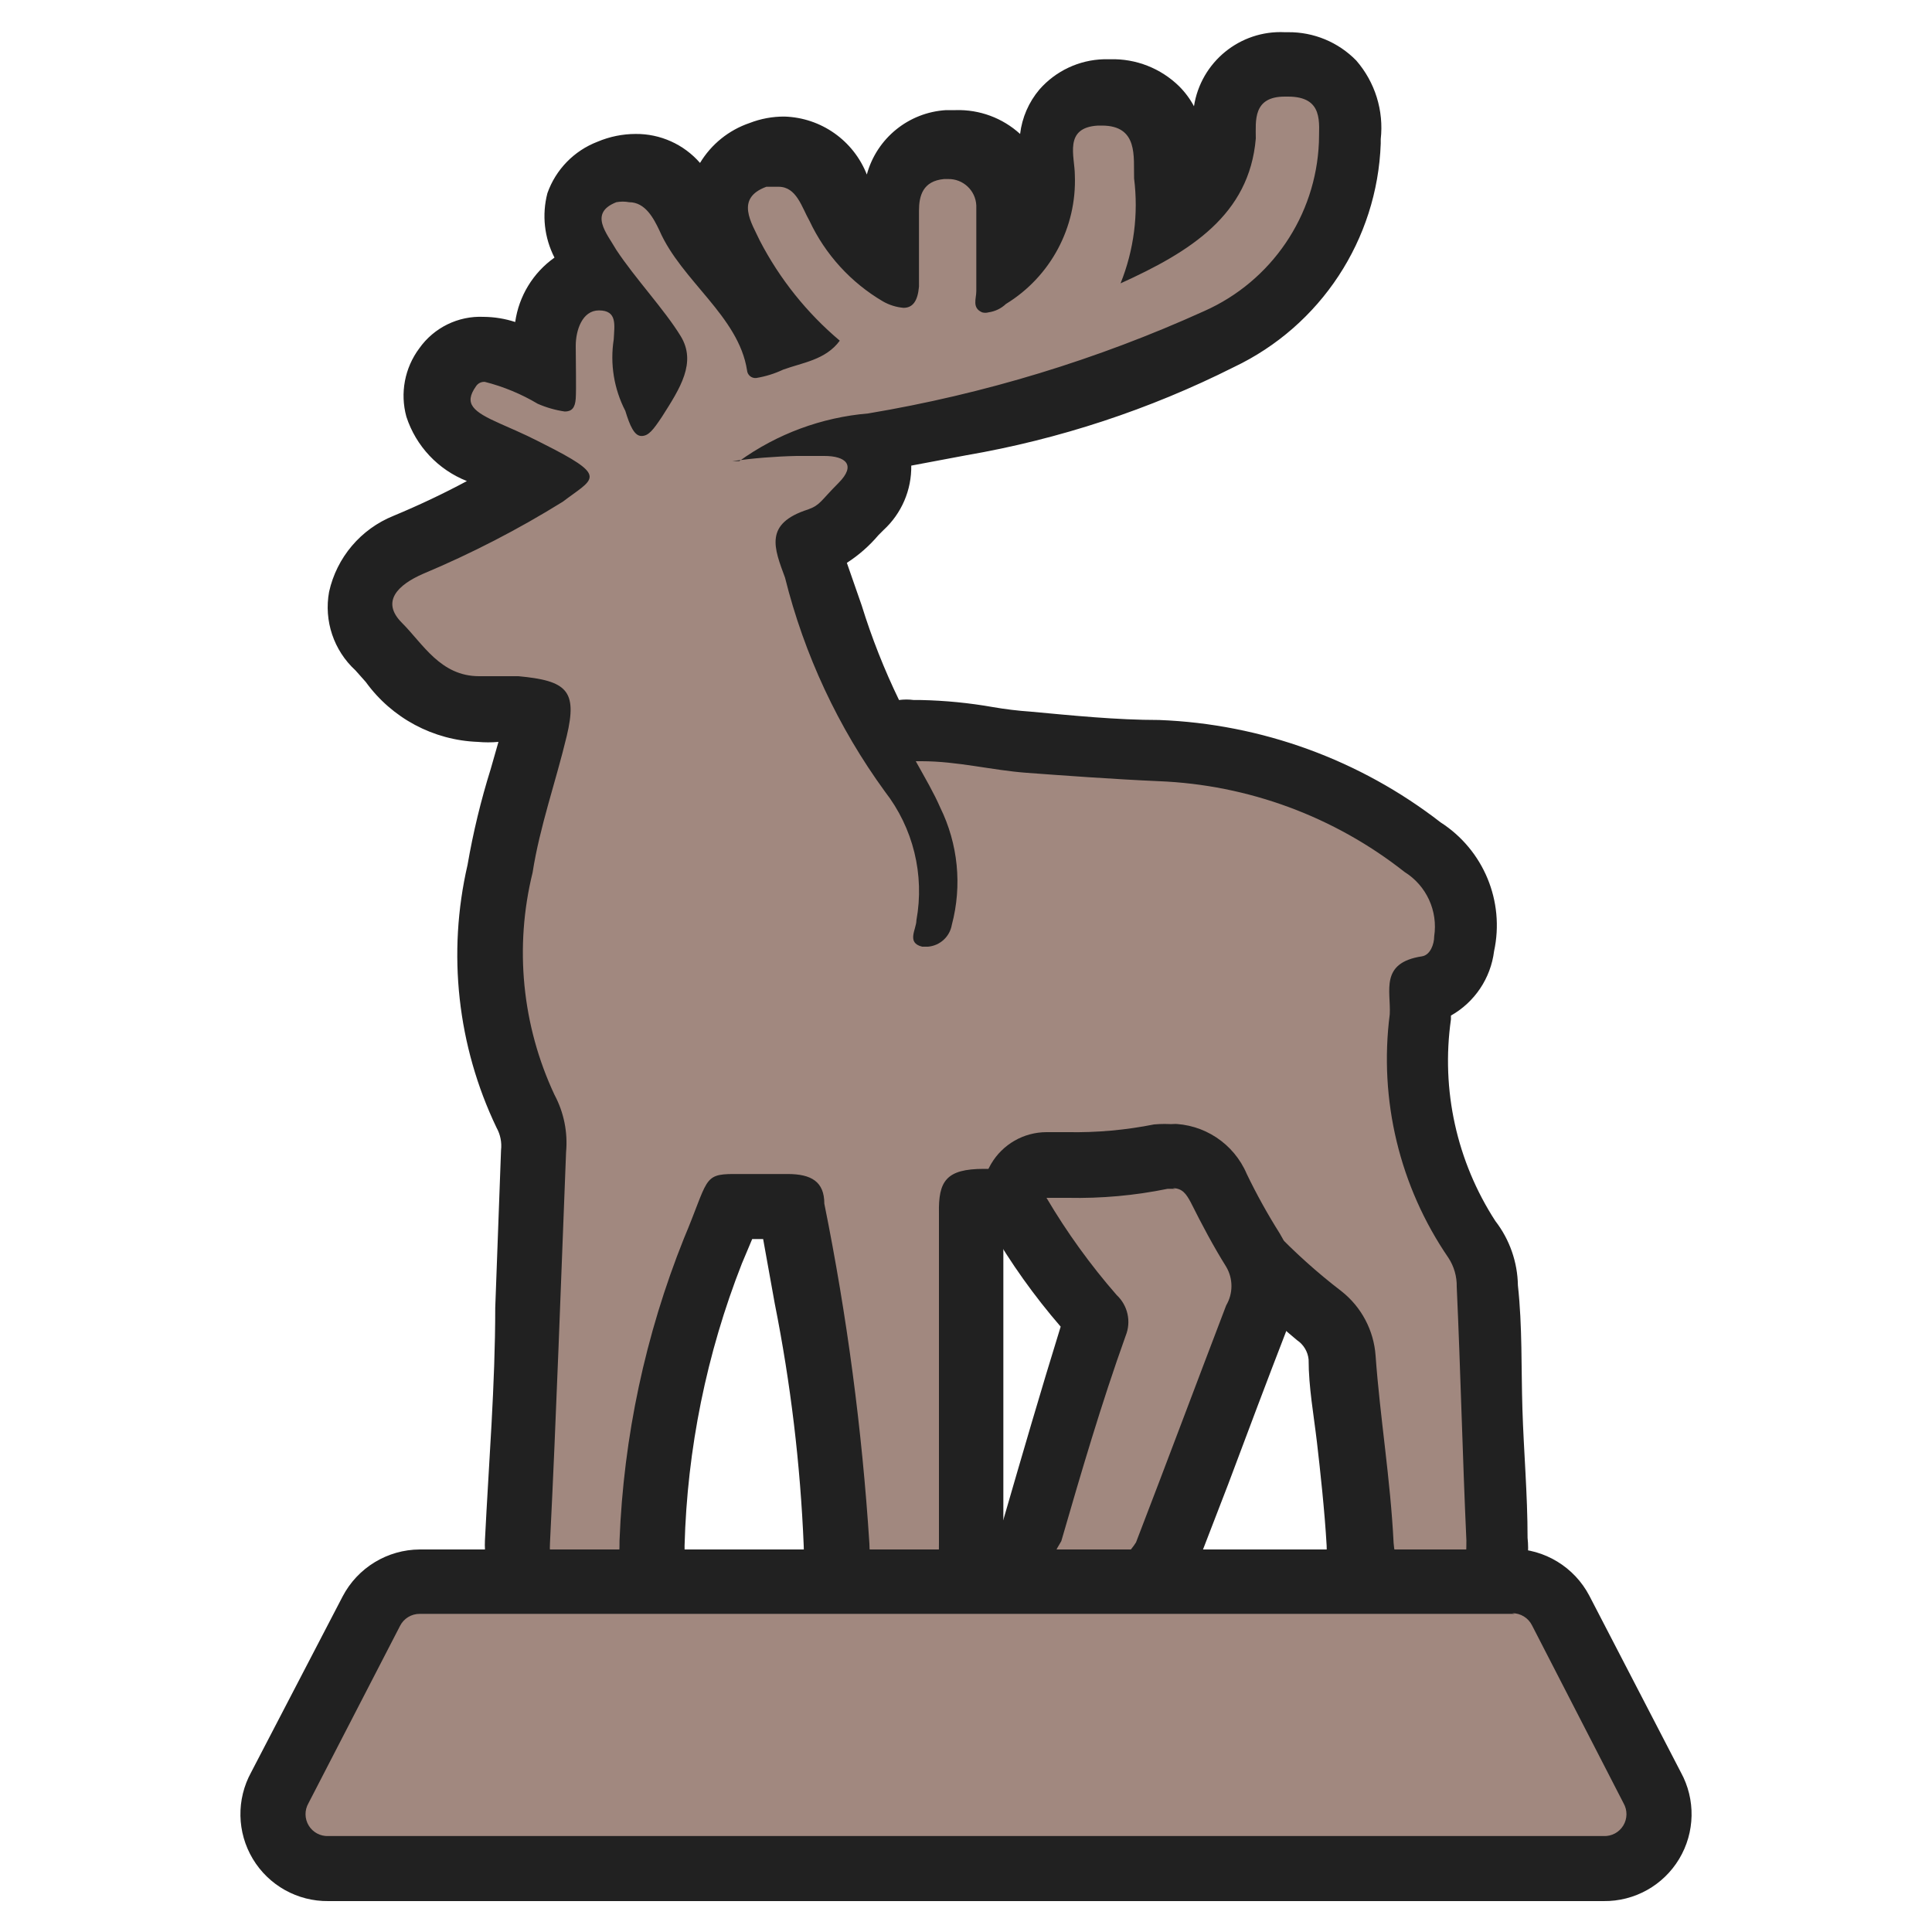
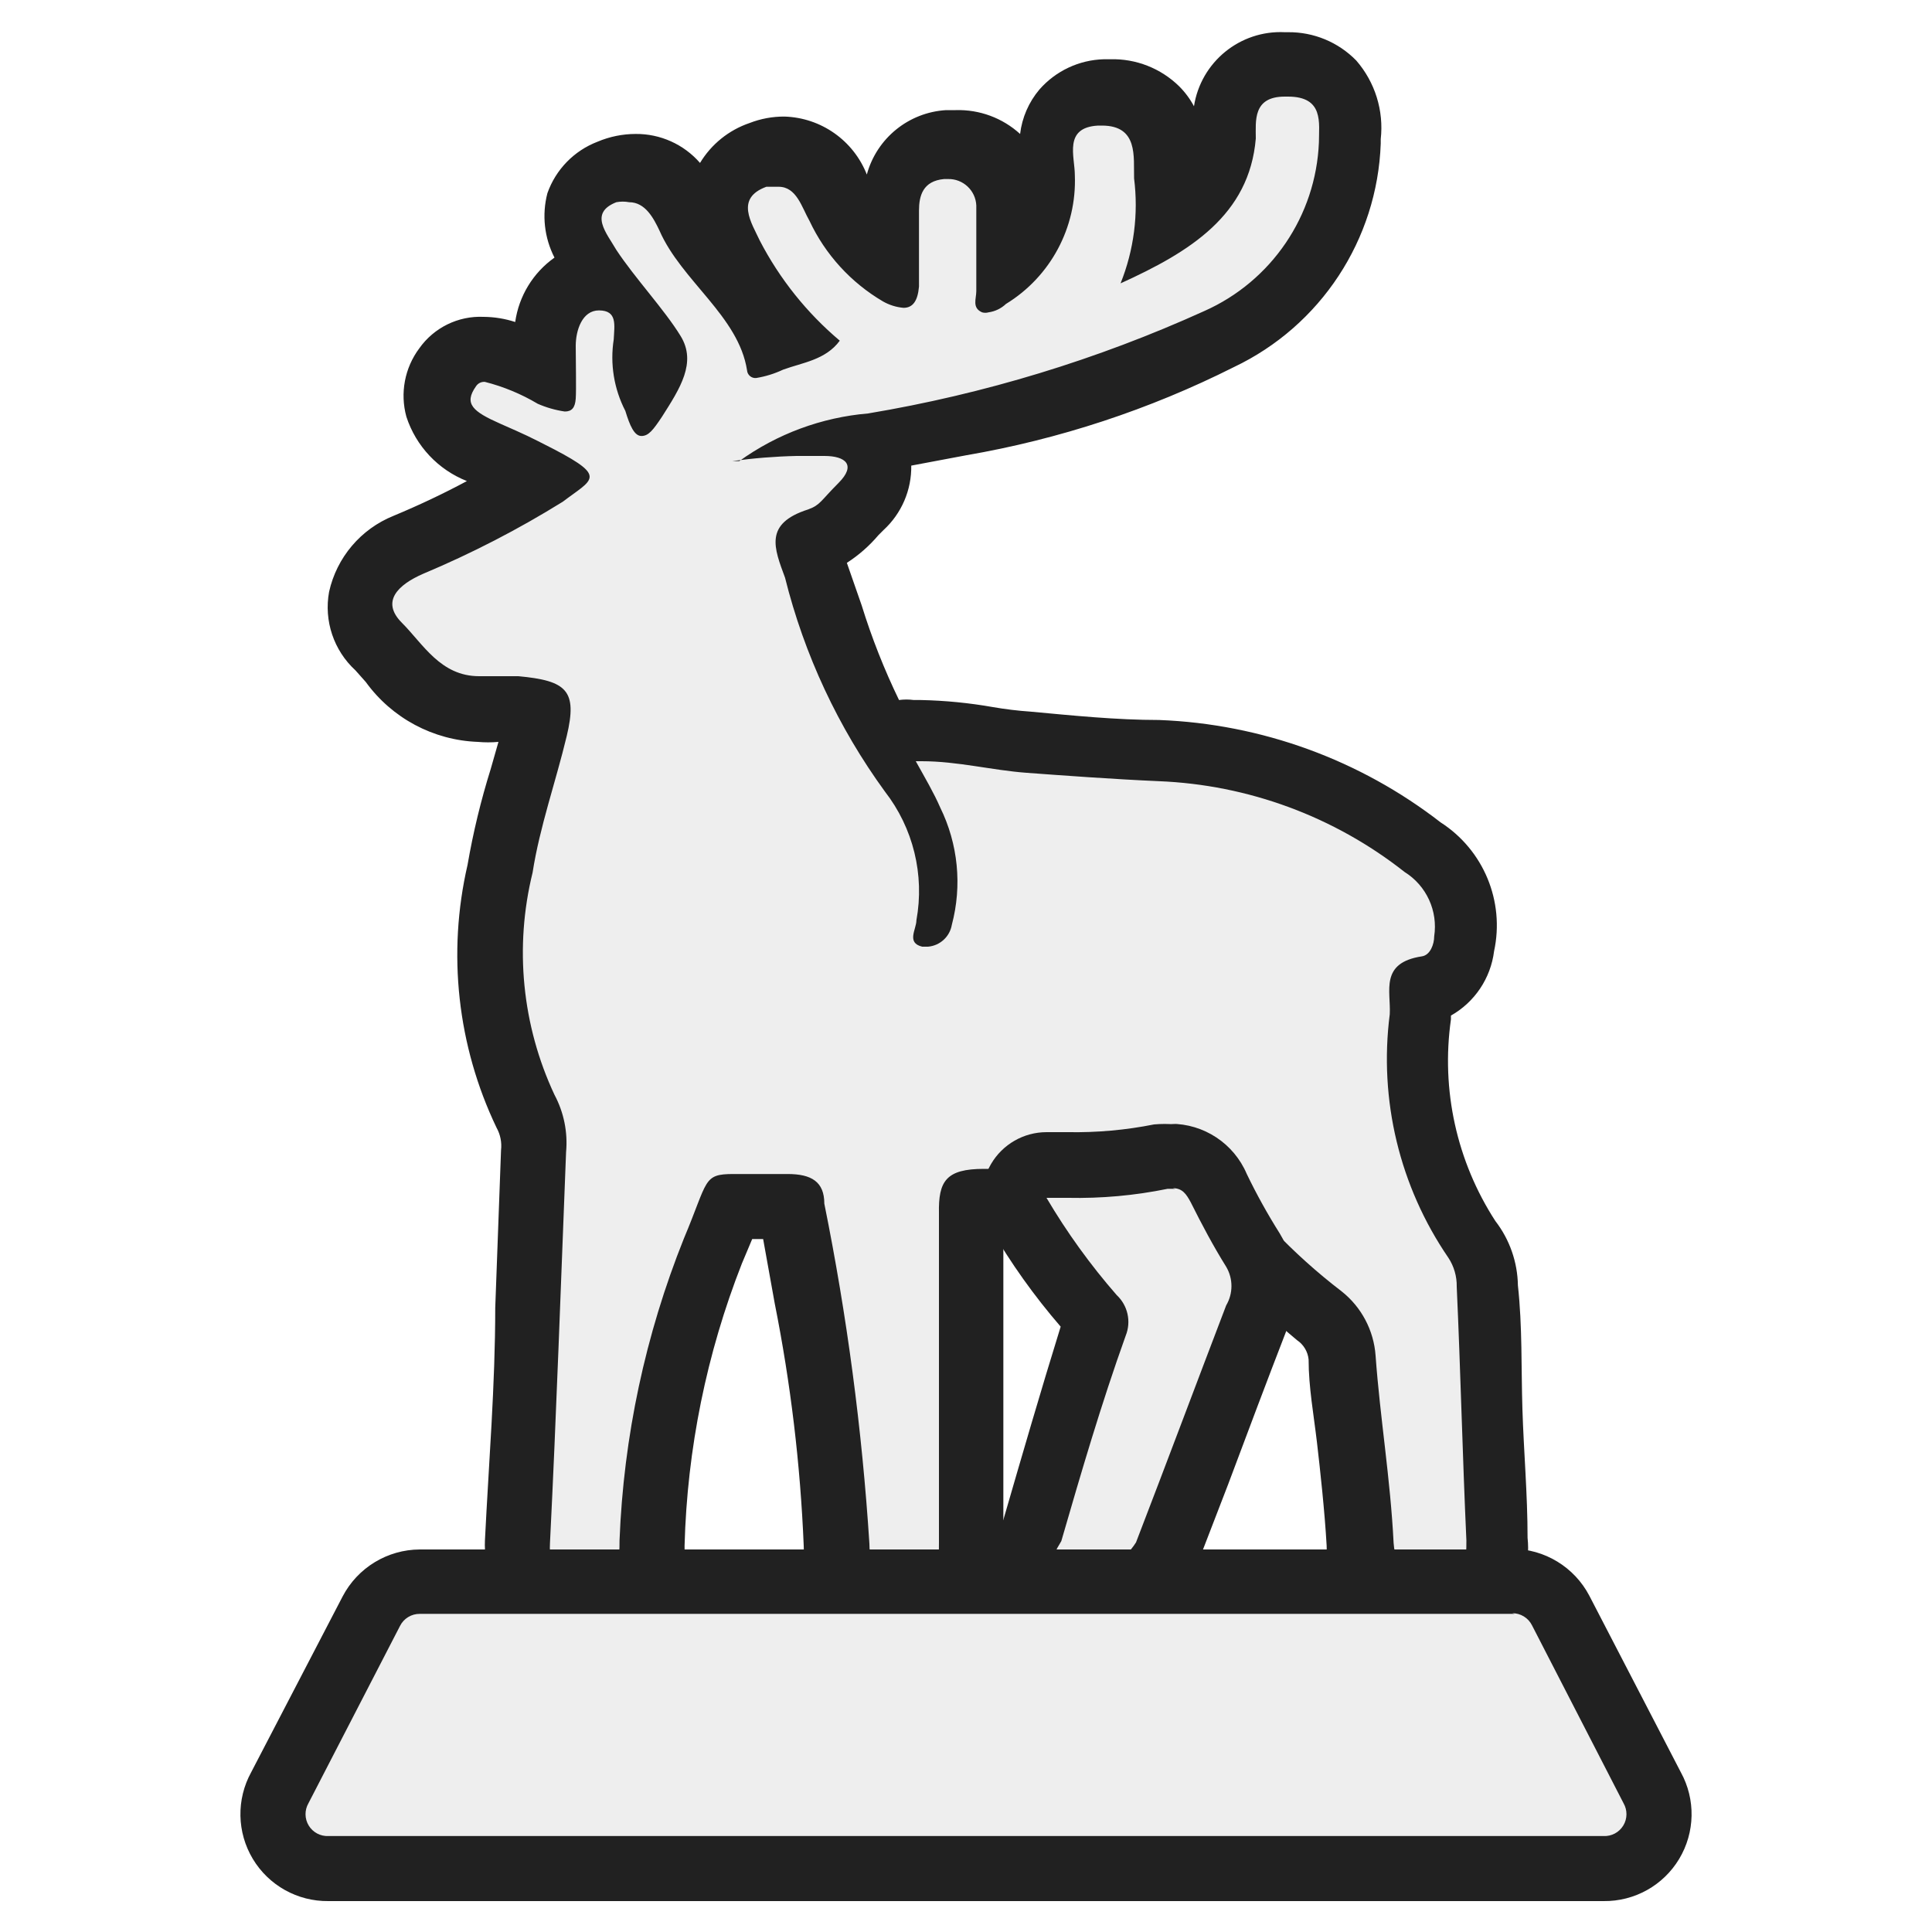
<svg xmlns="http://www.w3.org/2000/svg" viewBox="0 0 30 30">
-   <path d="M9.11,25a1.09,1.09,0,0,1-.83-.27,1,1,0,0,1-.23-.76c.06-1.21.11-2.42.16-3.63l.09-2.43a1.14,1.14,0,0,0-.13-.61,5.73,5.73,0,0,1-.4-3.76,12.45,12.45,0,0,1,.35-1.43c.07-.25.14-.5.2-.74a.57.57,0,0,0,0-.26h0S8.23,11,8,11l-.21,0-.35,0a1.76,1.76,0,0,1-1.36-.76l-.19-.21a.83.83,0,0,1-.27-.77,1.17,1.17,0,0,1,.75-.81,15.11,15.11,0,0,0,2-1l-.14-.08C8,7.21,7.93,7.19,7.57,7a1.14,1.14,0,0,1-.72-.67A.75.75,0,0,1,7,5.72a.64.64,0,0,1,.55-.28,1.9,1.9,0,0,1,.8.27l.13.07c0-.16,0-.32,0-.46.11-.86.58-1,.86-1h0L9.18,4A1,1,0,0,1,9,3.18a.82.82,0,0,1,.48-.49.91.91,0,0,1,.39-.08,1.06,1.06,0,0,1,.92.74,3.68,3.68,0,0,0,.56.78,4,4,0,0,1,.74,1.11l.23-.08a4.88,4.88,0,0,1-.87-1.24,1.19,1.19,0,0,1-.18-1,.88.88,0,0,1,.55-.49,1,1,0,0,1,.37-.07A1,1,0,0,1,13,3l.05.11a2.43,2.43,0,0,0,.78.94c0-.1,0-.69,0-.88a.9.9,0,0,1,.85-1h.1a.91.91,0,0,1,.93.86,6.16,6.16,0,0,1,0,1,1.77,1.77,0,0,0,.53-1.34s0-.08,0-.13a1,1,0,0,1,.17-.85.92.92,0,0,1,.68-.29h0a1.07,1.07,0,0,1,.79.26,1.23,1.23,0,0,1,.28.92v.12a4.56,4.56,0,0,1,0,.65A1.63,1.63,0,0,0,19,2.12C19,1.18,19.53,1,20,1a1,1,0,0,1,.75.28,1.15,1.15,0,0,1,.24.87,3.5,3.5,0,0,1-2,3.11,14.07,14.07,0,0,1-4,1.32c-.45.1-.9.2-1.35.32l-.1,0a.5.5,0,0,1,.11.19.73.73,0,0,1-.26.78l-.09.1a1.3,1.3,0,0,1-.57.43.54.54,0,0,0-.19.09,2.75,2.75,0,0,1,.13.3c.1.27.18.52.26.76a8.55,8.55,0,0,0,.89,2,.49.49,0,0,1,.41-.23h0a6.73,6.73,0,0,1,1.12.1c.21,0,.42.07.62.08.68,0,1.36.1,2,.13a7.1,7.1,0,0,1,4.1,1.52,1.43,1.43,0,0,1,.65,1.47c0,.16-.13.64-.6.71l-.12,0h0s0,.09,0,.15a1.92,1.92,0,0,1,0,.24,5,5,0,0,0,.8,3.46,1.23,1.23,0,0,1,.24.74c0,.64.05,1.28.07,1.92s.05,1.35.08,2a1,1,0,0,1-.22.76.91.91,0,0,1-.69.25h-.16c-.3,0-1,0-1.06-.92,0-.54-.09-1.09-.15-1.63s-.1-.85-.13-1.27a.89.89,0,0,0-.35-.64,9.65,9.65,0,0,1-1.95-2.15,6,6,0,0,1-2.17.33l-.72,0h-.56s0,.08,0,.17c0,1.09,0,2.18,0,3.28V24a1,1,0,0,1-.24.75,1,1,0,0,1-.71.25c-.33,0-1.14,0-1.15-1a24.09,24.09,0,0,0-.46-3.78c-.08-.48-.16-1-.23-1.43,0,0,0,0-.08,0h-.87a1,1,0,0,0-.08.21c0,.12-.11.28-.2.47a13.44,13.44,0,0,0-.93,4.53.91.91,0,0,1-1,1Zm1-19.64a1.33,1.33,0,0,0,0,.57c.11-.2.14-.31.08-.4Z" fill="#a1887f" />
+   <path d="M9.11,25a1.09,1.09,0,0,1-.83-.27,1,1,0,0,1-.23-.76c.06-1.21.11-2.42.16-3.63l.09-2.43a1.14,1.14,0,0,0-.13-.61,5.73,5.73,0,0,1-.4-3.76,12.45,12.45,0,0,1,.35-1.43c.07-.25.14-.5.2-.74a.57.57,0,0,0,0-.26h0S8.23,11,8,11l-.21,0-.35,0a1.76,1.76,0,0,1-1.36-.76l-.19-.21a.83.83,0,0,1-.27-.77,1.17,1.17,0,0,1,.75-.81,15.11,15.11,0,0,0,2-1l-.14-.08C8,7.21,7.93,7.19,7.57,7a1.14,1.14,0,0,1-.72-.67A.75.75,0,0,1,7,5.72a.64.64,0,0,1,.55-.28,1.9,1.9,0,0,1,.8.27l.13.07c0-.16,0-.32,0-.46.11-.86.58-1,.86-1h0L9.18,4A1,1,0,0,1,9,3.18a.82.82,0,0,1,.48-.49.91.91,0,0,1,.39-.08,1.06,1.06,0,0,1,.92.74,3.68,3.68,0,0,0,.56.78,4,4,0,0,1,.74,1.11l.23-.08a4.88,4.88,0,0,1-.87-1.24,1.19,1.19,0,0,1-.18-1,.88.88,0,0,1,.55-.49,1,1,0,0,1,.37-.07A1,1,0,0,1,13,3l.05.11a2.43,2.43,0,0,0,.78.94c0-.1,0-.69,0-.88a.9.9,0,0,1,.85-1h.1a.91.91,0,0,1,.93.86,6.16,6.16,0,0,1,0,1,1.77,1.77,0,0,0,.53-1.34s0-.08,0-.13a1,1,0,0,1,.17-.85.92.92,0,0,1,.68-.29h0a1.07,1.07,0,0,1,.79.26,1.23,1.23,0,0,1,.28.92v.12a4.56,4.56,0,0,1,0,.65A1.63,1.63,0,0,0,19,2.12C19,1.18,19.53,1,20,1a1,1,0,0,1,.75.28,1.15,1.15,0,0,1,.24.87,3.5,3.5,0,0,1-2,3.11,14.07,14.07,0,0,1-4,1.32c-.45.1-.9.2-1.35.32l-.1,0a.5.5,0,0,1,.11.19.73.73,0,0,1-.26.78l-.09.1a1.3,1.3,0,0,1-.57.43.54.54,0,0,0-.19.09,2.75,2.75,0,0,1,.13.3c.1.27.18.52.26.76a8.55,8.55,0,0,0,.89,2,.49.49,0,0,1,.41-.23h0a6.73,6.73,0,0,1,1.12.1c.21,0,.42.07.62.08.68,0,1.36.1,2,.13a7.1,7.1,0,0,1,4.1,1.52,1.43,1.43,0,0,1,.65,1.47c0,.16-.13.64-.6.71l-.12,0h0s0,.09,0,.15a1.92,1.92,0,0,1,0,.24,5,5,0,0,0,.8,3.46,1.23,1.23,0,0,1,.24.74c0,.64.05,1.28.07,1.92s.05,1.35.08,2a1,1,0,0,1-.22.76.91.91,0,0,1-.69.25h-.16c-.3,0-1,0-1.06-.92,0-.54-.09-1.09-.15-1.63s-.1-.85-.13-1.27a.89.89,0,0,0-.35-.64,9.65,9.65,0,0,1-1.95-2.15,6,6,0,0,1-2.17.33l-.72,0h-.56s0,.08,0,.17c0,1.09,0,2.18,0,3.28V24a1,1,0,0,1-.24.75,1,1,0,0,1-.71.25c-.33,0-1.14,0-1.15-1a24.09,24.09,0,0,0-.46-3.78c-.08-.48-.16-1-.23-1.43,0,0,0,0-.08,0h-.87a1,1,0,0,0-.08.21c0,.12-.11.28-.2.47a13.44,13.44,0,0,0-.93,4.53.91.91,0,0,1-1,1Zm1-19.64a1.33,1.33,0,0,0,0,.57c.11-.2.14-.31.08-.4Z" fill="#eee" />
  <path d="M20,1.5h0c.56,0,.48.41.48.71a3,3,0,0,1-1.78,2.62,21.06,21.06,0,0,1-5.22,1.59,4,4,0,0,0-2,.74l-.11,0a8.76,8.76,0,0,1,1-.08l.43,0c.33,0,.5.14.22.42s-.28.34-.47.41c-.69.22-.53.6-.36,1.06a9.58,9.58,0,0,0,1.55,3.32,2.52,2.52,0,0,1,.49,2c0,.14-.16.35.09.41h.09a.41.41,0,0,0,.37-.34,2.61,2.61,0,0,0-.18-1.82c-.1-.23-.23-.45-.38-.72h.09c.56,0,1.09.14,1.63.18s1.36.1,2.05.13a6.59,6.59,0,0,1,3.82,1.41,1,1,0,0,1,.46,1c0,.12-.06.29-.19.31-.66.1-.48.54-.5.9a5.46,5.46,0,0,0,.91,3.78.79.79,0,0,1,.13.45c.06,1.32.09,2.63.15,3.94,0,.29,0,.49-.41.49h-.06c-.37,0-.63,0-.66-.45-.05-1-.21-1.94-.28-2.91a1.4,1.4,0,0,0-.53-1A9.07,9.07,0,0,1,18.88,18c-.06-.09-.09-.21-.22-.21l-.13,0a5.46,5.46,0,0,1-2.19.36l-1,0h-.06c-.59,0-.71.19-.7.69,0,1.71,0,3.41,0,5.11,0,.3,0,.5-.45.5h0c-.41,0-.63-.05-.63-.48a39.36,39.36,0,0,0-.7-5.28c0-.34-.2-.46-.57-.46h-.84c-.48,0-.39.1-.77,1a14.08,14.08,0,0,0-1,4.69c0,.29,0,.54-.51.54h0c-.46,0-.59-.1-.57-.5.1-2,.17-4.05.25-6.07A1.58,1.58,0,0,0,8.61,17a5.2,5.2,0,0,1-.34-3.45c.11-.71.36-1.41.53-2.12s0-.86-.75-.93l-.26,0h-.1l-.25,0c-.6,0-.87-.5-1.2-.83s-.06-.59.33-.76A15.44,15.44,0,0,0,8.74,7.79c.46-.35.69-.38-.13-.81-.43-.22-.41-.21-.84-.4S7.2,6.27,7.39,6a.15.15,0,0,1,.14-.07,3.09,3.09,0,0,1,.82.34,1.64,1.64,0,0,0,.42.12c.11,0,.16-.06.17-.2s0-.58,0-.82.1-.55.36-.55h0c.29,0,.24.23.23.45a1.81,1.81,0,0,0,.18,1.11c.07.23.14.39.25.39s.18-.09.32-.3c.28-.44.54-.84.29-1.25s-.71-.9-1-1.34c-.15-.26-.43-.57,0-.74a.54.54,0,0,1,.2,0c.25,0,.38.25.47.44.34.78,1.23,1.33,1.36,2.17a.13.13,0,0,0,.14.12,1.57,1.57,0,0,0,.42-.13c.3-.11.66-.15.88-.45a5.11,5.11,0,0,1-1.24-1.55c-.13-.28-.39-.66.1-.84l.19,0c.28,0,.36.32.48.53a2.86,2.86,0,0,0,1.14,1.25.78.78,0,0,0,.32.1c.14,0,.22-.1.24-.33,0-.39,0-.78,0-1.18,0-.23.06-.46.39-.49h.06a.43.43,0,0,1,.44.41c0,.44,0,.89,0,1.33,0,.12-.07.26.09.33a.18.18,0,0,0,.1,0,.49.49,0,0,0,.27-.13,2.24,2.24,0,0,0,1.07-2c0-.29-.18-.74.36-.77h.06c.57,0,.49.49.5.82A3.27,3.27,0,0,1,17.4,4.4c1.08-.49,2-1.06,2.1-2.25,0-.27-.05-.65.45-.65m0-1a1.36,1.36,0,0,0-1.41,1.15,1.31,1.31,0,0,0-.23-.31A1.47,1.47,0,0,0,17.24.92h-.1a1.38,1.38,0,0,0-1,.47,1.31,1.31,0,0,0-.3.69,1.42,1.42,0,0,0-1-.37h-.15a1.36,1.36,0,0,0-1.23,1,1.42,1.42,0,0,0-1.28-.9,1.47,1.47,0,0,0-.54.1,1.44,1.44,0,0,0-.77.62,1.31,1.31,0,0,0-1-.45,1.52,1.52,0,0,0-.59.12A1.33,1.33,0,0,0,8.5,3a1.41,1.41,0,0,0,.11,1A1.48,1.48,0,0,0,8,5a1.62,1.62,0,0,0-.49-.08,1.16,1.16,0,0,0-1,.49,1.23,1.23,0,0,0-.2,1.06,1.61,1.61,0,0,0,.94,1q-.54.29-1.14.54a1.66,1.66,0,0,0-1,1.18,1.33,1.33,0,0,0,.41,1.22l.16.18a2.25,2.25,0,0,0,1.74.93,1.77,1.77,0,0,0,.32,0l-.12.42a11.58,11.58,0,0,0-.36,1.49,6.21,6.21,0,0,0,.45,4.08.58.58,0,0,1,.07.35l-.09,2.45c0,1.2-.1,2.4-.16,3.61A1.51,1.51,0,0,0,7.92,25a1.57,1.57,0,0,0,1.2.43A1.39,1.39,0,0,0,10.63,24a12.94,12.94,0,0,1,.89-4.38l.16-.38h.17l.18,1A24.36,24.36,0,0,1,12.48,24c0,.53.23,1.43,1.61,1.46h0a1.49,1.49,0,0,0,1.11-.4,1.47,1.47,0,0,0,.38-1.1V22.11c0-1,0-2,0-3h0l.74,0a7.38,7.38,0,0,0,2-.23,11,11,0,0,0,1.82,1.93.41.41,0,0,1,.18.3c0,.43.08.86.13,1.29s.12,1.07.15,1.6a1.38,1.38,0,0,0,1.54,1.38h.18A1.39,1.39,0,0,0,23.36,25a1.44,1.44,0,0,0,.36-1.12c0-.68-.06-1.35-.08-2s0-1.28-.07-1.92a1.68,1.68,0,0,0-.35-1,4.57,4.57,0,0,1-.69-3.13v-.06a1.34,1.34,0,0,0,.67-1,1.9,1.9,0,0,0-.83-2A7.61,7.61,0,0,0,18,11.18c-.67,0-1.35-.07-2-.13a5.73,5.73,0,0,1-.58-.07,7.32,7.32,0,0,0-1.12-.11h-.11a.85.85,0,0,0-.23,0,10.47,10.47,0,0,1-.58-1.47l-.23-.66a2.21,2.21,0,0,0,.49-.43l.08-.08a1.33,1.33,0,0,0,.43-1L15,7.07A14.86,14.86,0,0,0,19.16,5.7a4,4,0,0,0,2.28-3.47V2.16A1.59,1.59,0,0,0,21.06.94,1.46,1.46,0,0,0,20,.5Z" fill="#212121" />
-   <path d="M16.82,24.93a1.12,1.12,0,0,1-.55-.13.69.69,0,0,1-.28-1c.33-1.1.64-2.17,1-3.23,0-.08,0-.08,0-.16a8.86,8.86,0,0,1-1.15-1.59.5.5,0,0,1,0-.5.51.51,0,0,1,.43-.24h.33A6.49,6.49,0,0,0,18,18l.23,0a.8.8,0,0,1,.73.5c.16.33.34.65.53,1a1.11,1.11,0,0,1,.08,1c-.31.78-.6,1.56-.9,2.35l-.51,1.32a1.43,1.43,0,0,1-1.32.79Z" fill="#a1887f" />
+   <path d="M16.82,24.93a1.12,1.12,0,0,1-.55-.13.69.69,0,0,1-.28-1c.33-1.1.64-2.17,1-3.23,0-.08,0-.08,0-.16a8.86,8.86,0,0,1-1.15-1.59.5.5,0,0,1,0-.5.51.51,0,0,1,.43-.24h.33A6.49,6.49,0,0,0,18,18l.23,0a.8.8,0,0,1,.73.5c.16.33.34.65.53,1a1.11,1.11,0,0,1,.08,1c-.31.78-.6,1.56-.9,2.35l-.51,1.32a1.43,1.43,0,0,1-1.32.79Z" fill="#eee" />
  <path d="M18.21,18.45c.15,0,.21.09.28.22.17.34.35.68.55,1a.59.59,0,0,1,0,.6c-.47,1.23-.93,2.46-1.4,3.68a1,1,0,0,1-.86.47.58.58,0,0,1-.3-.07c-.22-.12-.07-.29,0-.42.31-1.07.62-2.13,1-3.19a.57.57,0,0,0-.14-.63,10.12,10.12,0,0,1-1.09-1.51h.33a7,7,0,0,0,1.55-.14l.12,0m0-1a1.86,1.86,0,0,0-.33,0,6.26,6.26,0,0,1-1.34.12h-.33a1,1,0,0,0-.87,1.49,10,10,0,0,0,1.09,1.53c-.31,1-.6,2-.89,3A1.2,1.2,0,0,0,16,25.24a1.62,1.62,0,0,0,.79.19,1.93,1.93,0,0,0,1.79-1.11l.49-1.27c.3-.8.6-1.6.91-2.4a1.65,1.65,0,0,0-.11-1.5,9.27,9.27,0,0,1-.51-.92,1.28,1.28,0,0,0-1.18-.78Z" fill="#212121" />
-   <path d="M5.1,29a.86.86,0,0,1-.76-1.25L5.77,25a.85.85,0,0,1,.75-.46h17a.85.85,0,0,1,.75.46l1.43,2.74A.86.86,0,0,1,24.9,29Z" fill="#a1887f" />
+   <path d="M5.1,29a.86.86,0,0,1-.76-1.25L5.77,25a.85.85,0,0,1,.75-.46h17a.85.85,0,0,1,.75.46l1.43,2.74A.86.86,0,0,1,24.9,29Z" fill="#eee" />
  <path d="M23.48,25.05a.34.34,0,0,1,.31.19L25.21,28a.34.34,0,0,1-.31.51H5.1A.34.34,0,0,1,4.79,28l1.42-2.75a.34.34,0,0,1,.31-.19h17m0-1h-17a1.36,1.36,0,0,0-1.2.73L3.9,27.52a1.35,1.35,0,0,0,1.2,2H24.9a1.35,1.35,0,0,0,1.2-2l-1.42-2.74a1.36,1.36,0,0,0-1.2-.73Z" fill="#212121" />
  <rect width="30" height="30" fill="none" />
</svg>
